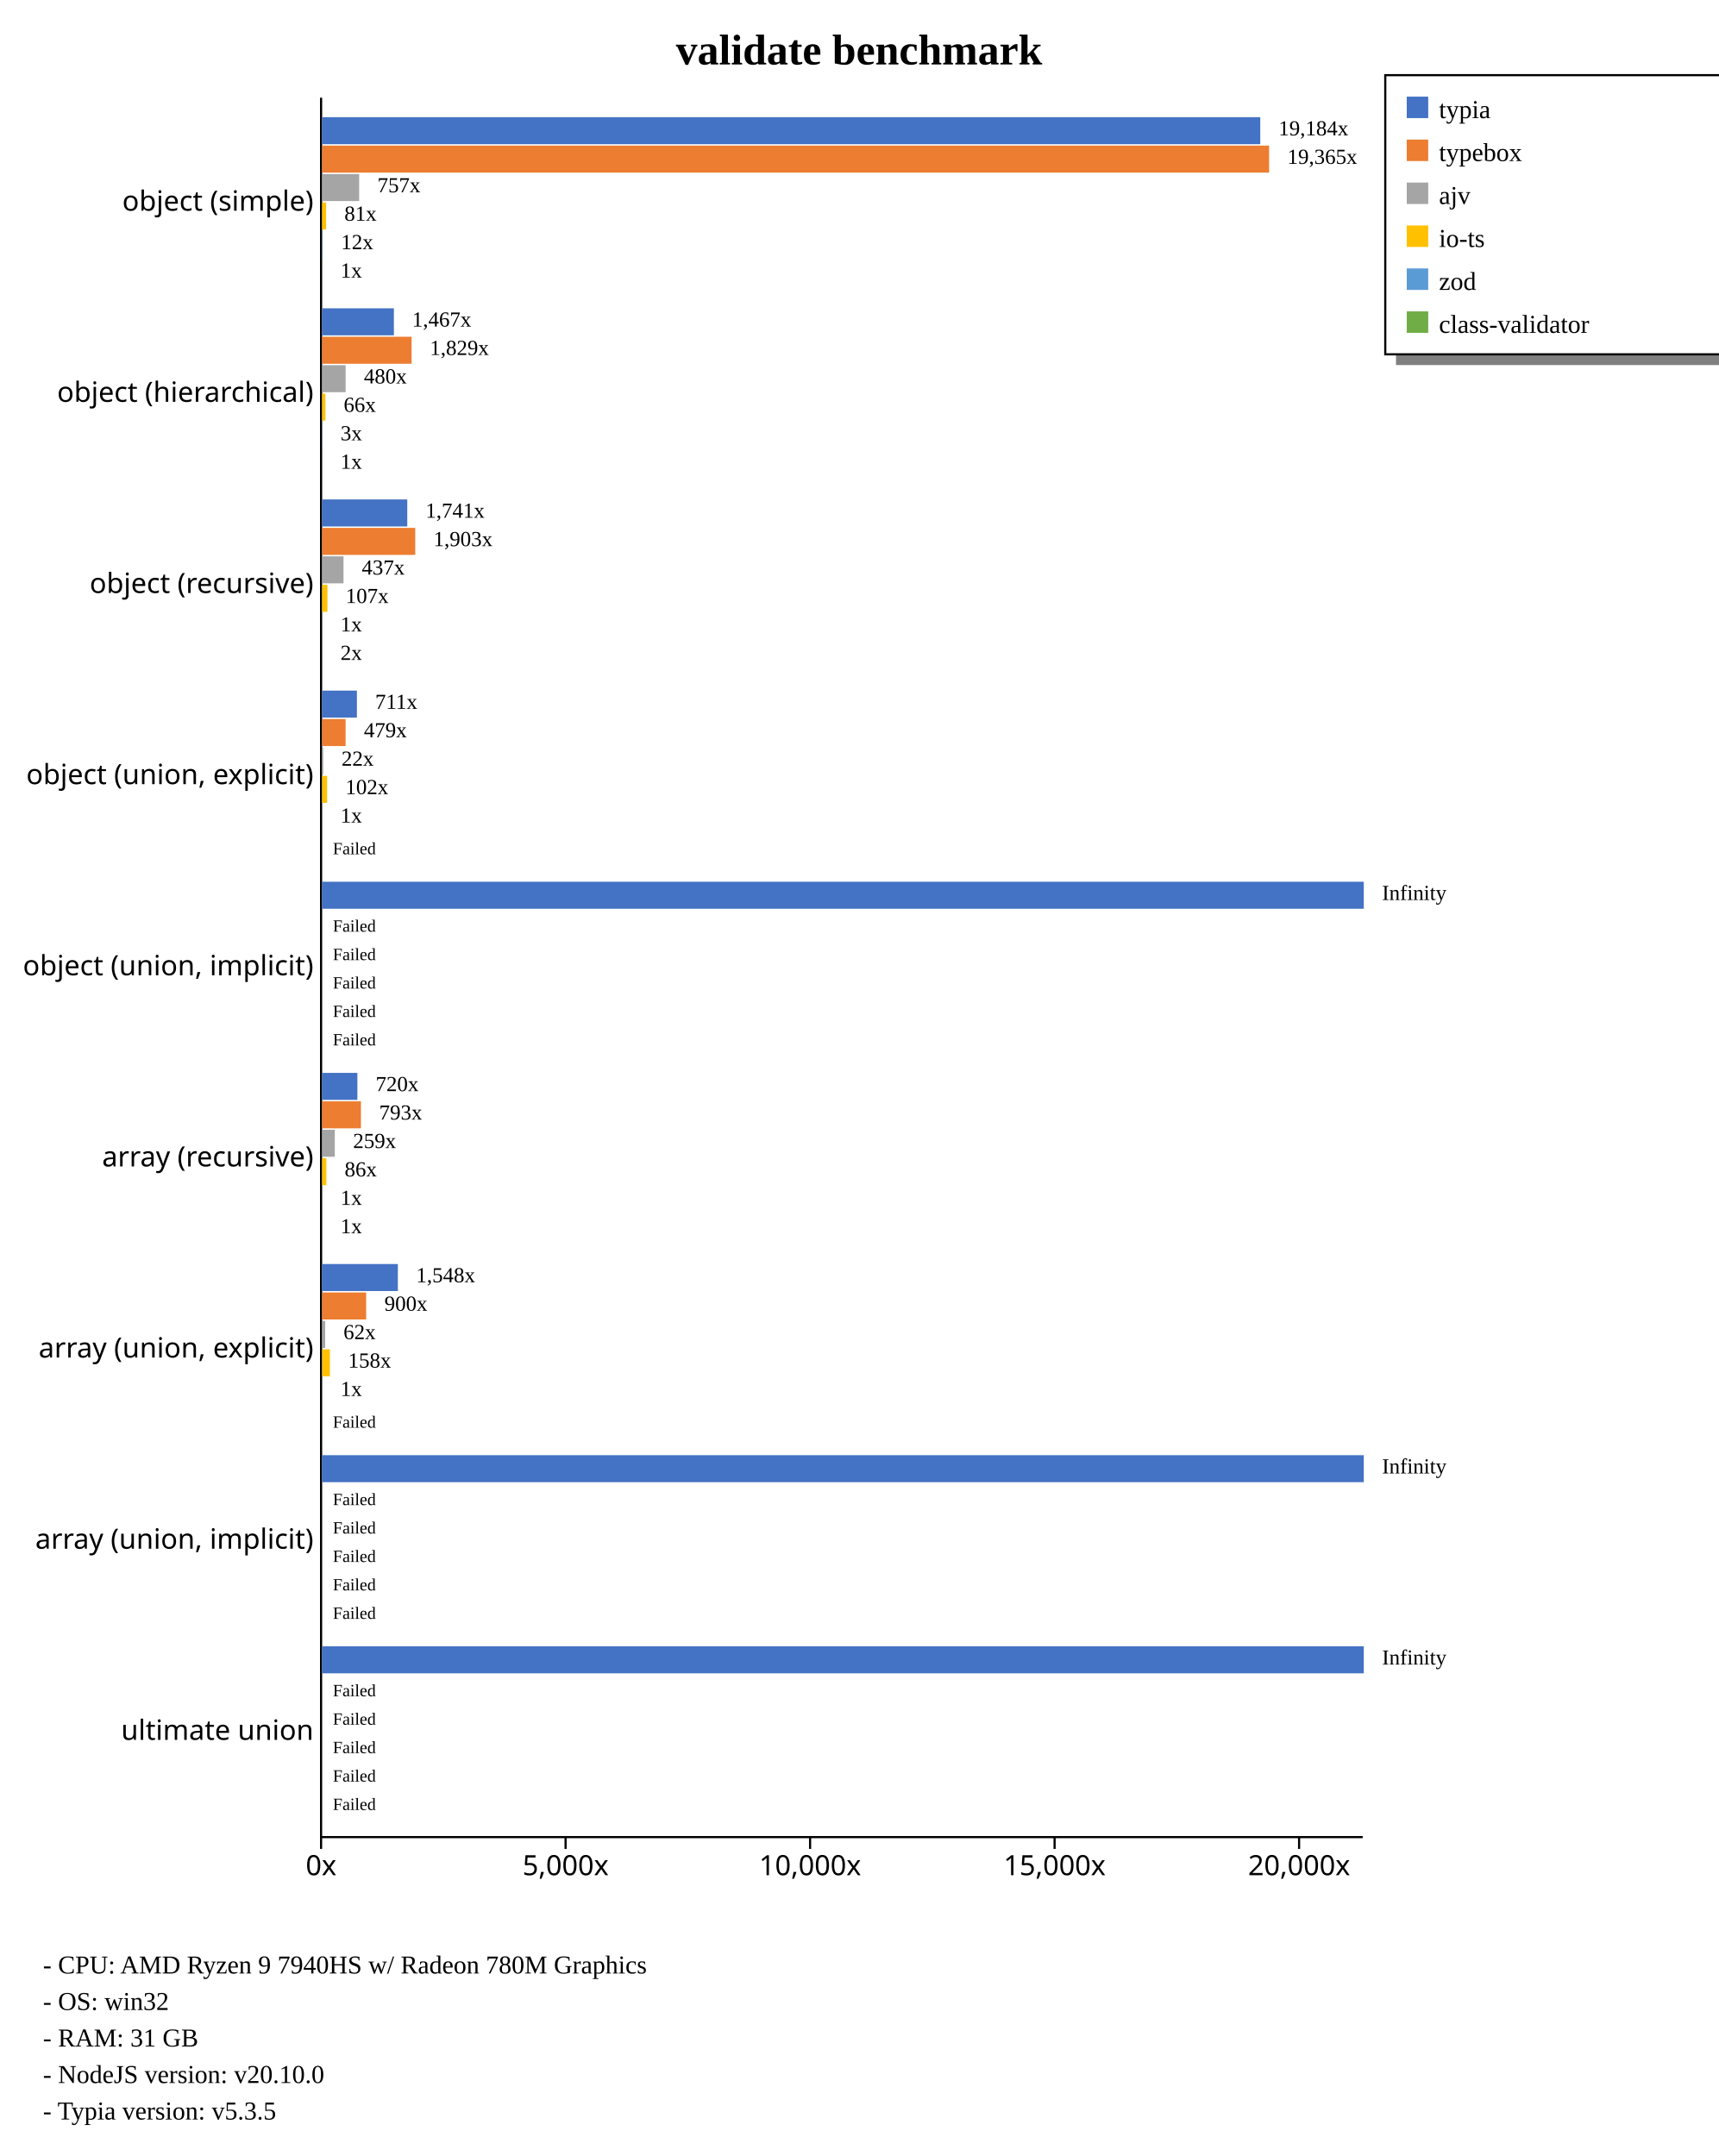
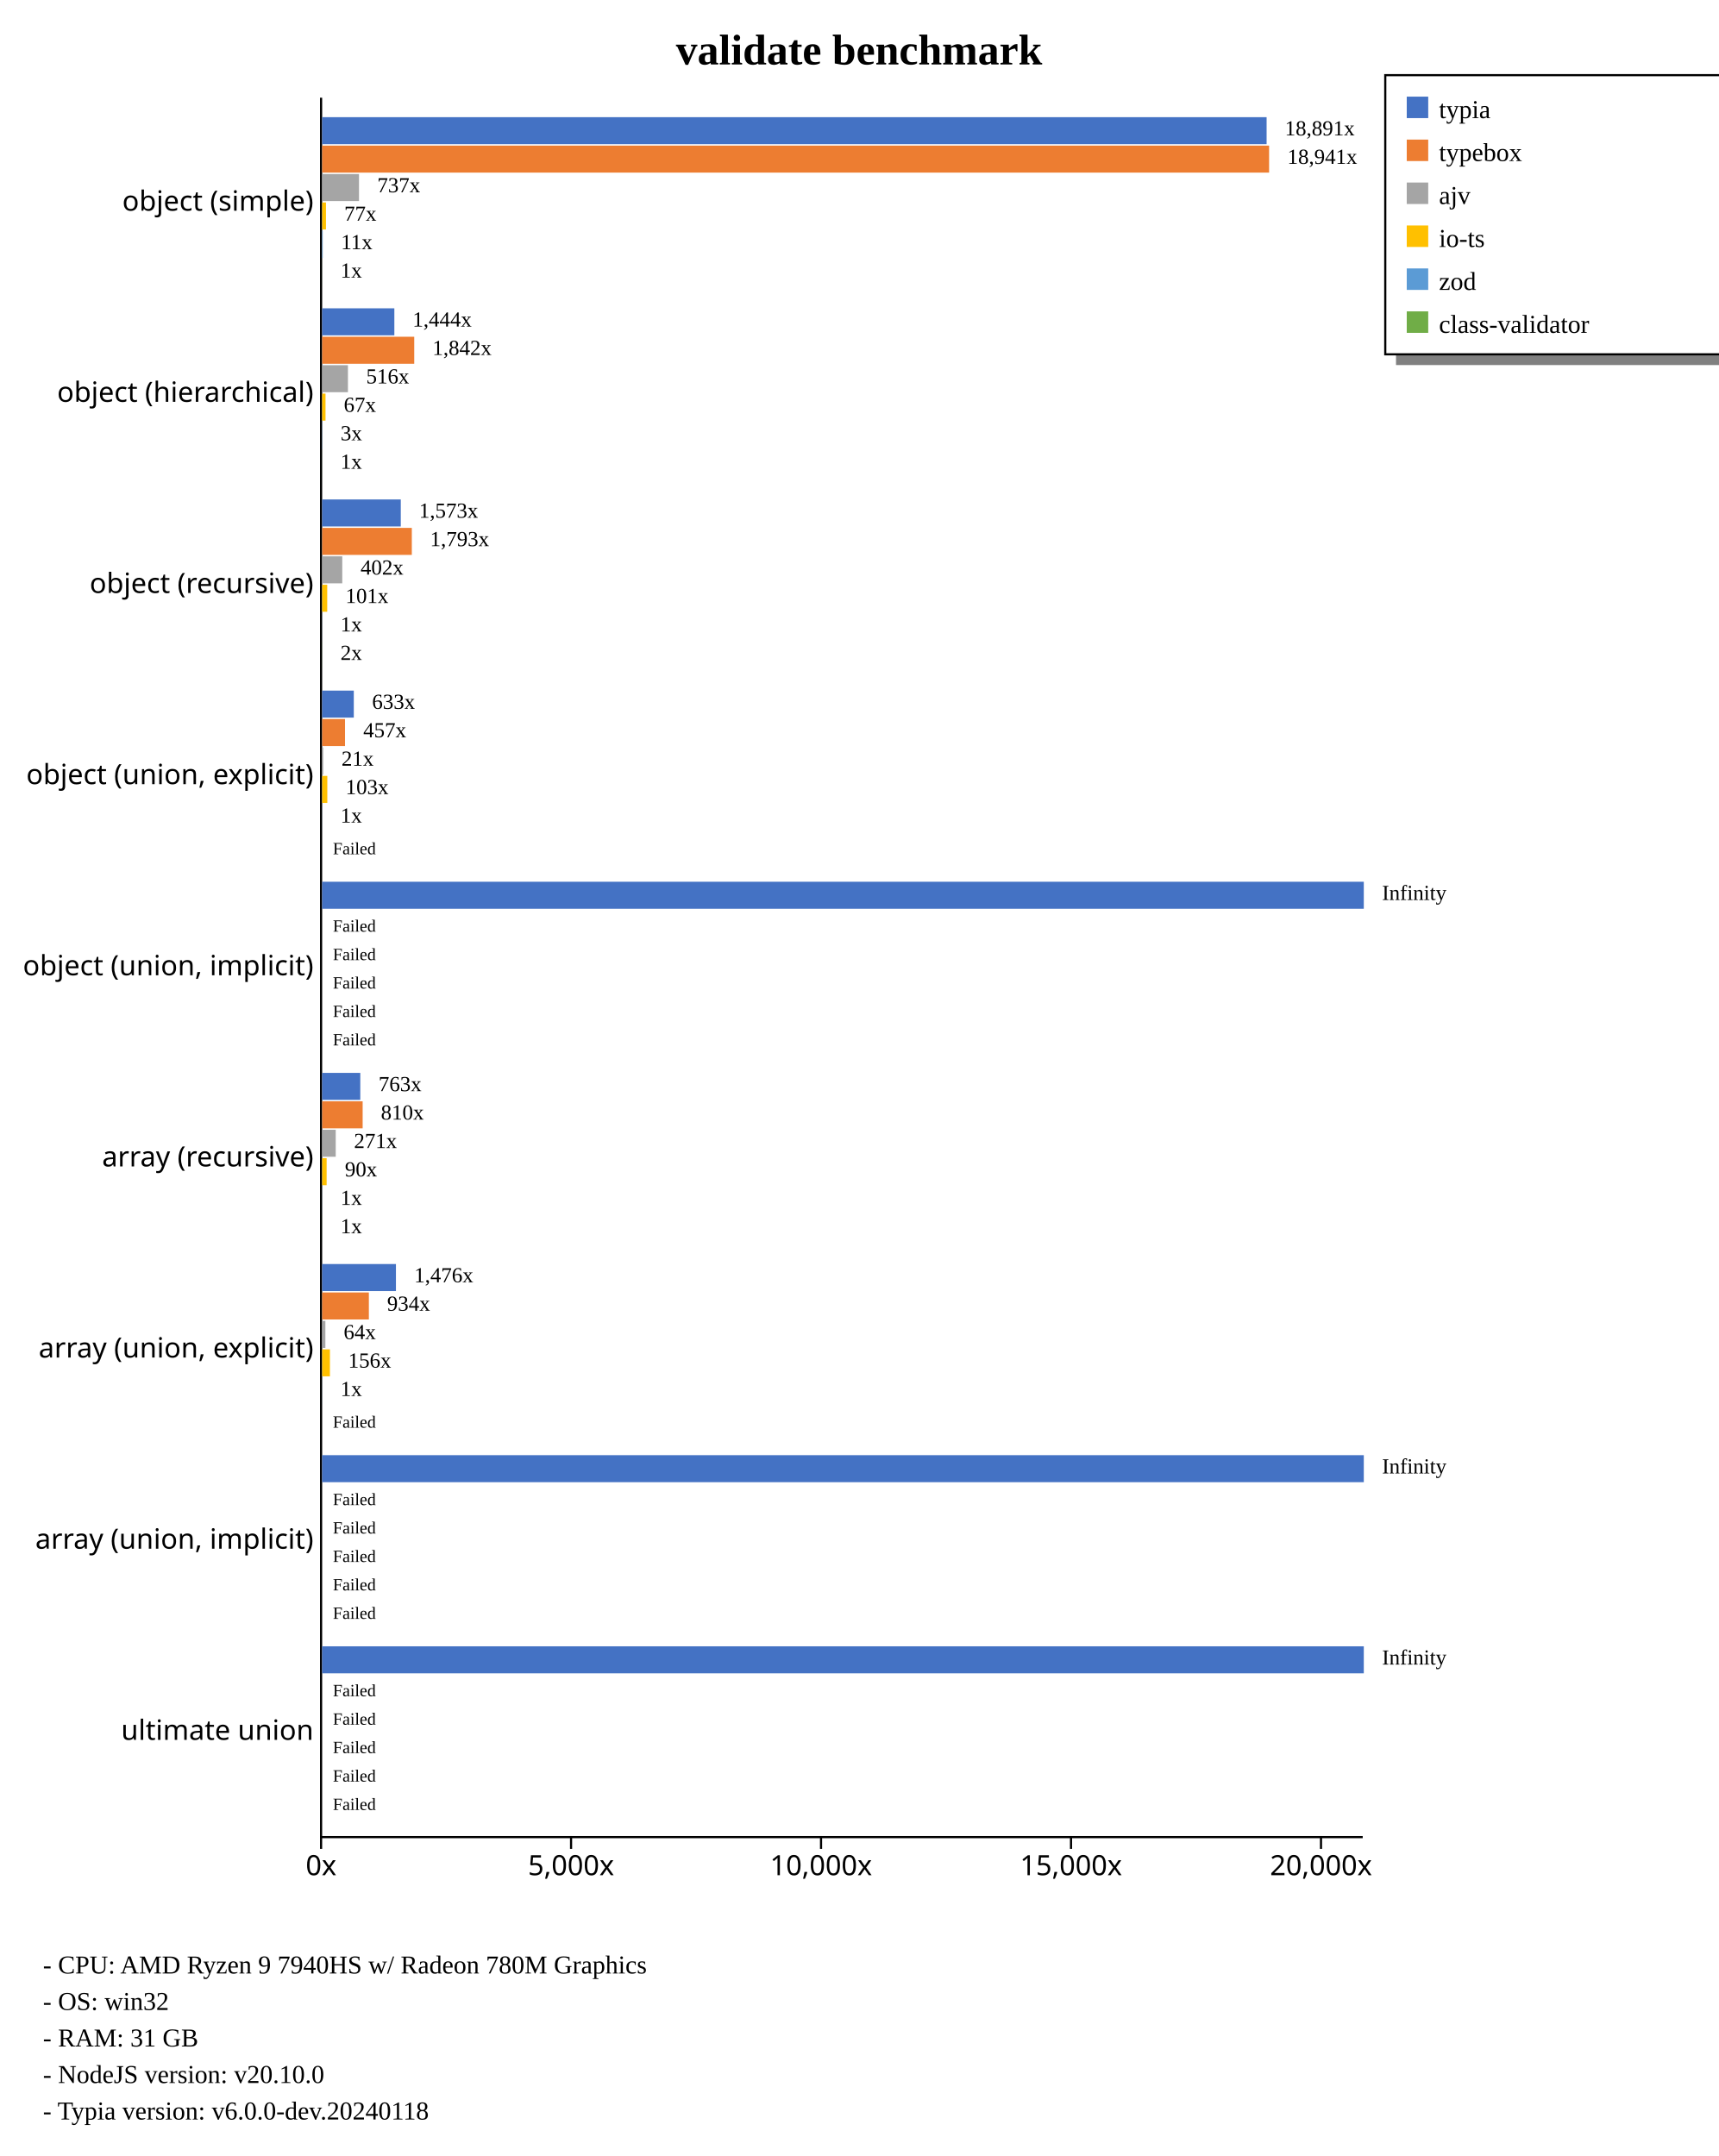
<svg xmlns="http://www.w3.org/2000/svg" width="800" height="1004" style="background-color: white;">
  <g class="y axis" transform="translate(149,45)" fill="none" font-size="10" font-family="sans-serif" text-anchor="end" style="font-size: 13px;">
    <path class="domain" stroke="currentColor" d="M0.5,0.5V810.5" />
    <g class="tick" opacity="1" transform="translate(0,48.95604)" style="font-size: 13px;">
      <line stroke="currentColor" x2="0" />
      <text fill="currentColor" x="-3" dy="0.32em">object (simple)    </text>
    </g>
    <g class="tick" opacity="1" transform="translate(0,137.967)" style="font-size: 13px;">
      <line stroke="currentColor" x2="0" />
      <text fill="currentColor" x="-3" dy="0.32em">object (hierarchical)    </text>
    </g>
    <g class="tick" opacity="1" transform="translate(0,226.978)" style="font-size: 13px;">
      <line stroke="currentColor" x2="0" />
      <text fill="currentColor" x="-3" dy="0.32em">object (recursive)    </text>
    </g>
    <g class="tick" opacity="1" transform="translate(0,315.989)" style="font-size: 13px;">
      <line stroke="currentColor" x2="0" />
      <text fill="currentColor" x="-3" dy="0.32em">object (union, explicit)    </text>
    </g>
    <g class="tick" opacity="1" transform="translate(0,405)" style="font-size: 13px;">
      <line stroke="currentColor" x2="0" />
      <text fill="currentColor" x="-3" dy="0.32em">object (union, implicit)    </text>
    </g>
    <g class="tick" opacity="1" transform="translate(0,494.011)" style="font-size: 13px;">
      <line stroke="currentColor" x2="0" />
      <text fill="currentColor" x="-3" dy="0.32em">array (recursive)    </text>
    </g>
    <g class="tick" opacity="1" transform="translate(0,583.022)" style="font-size: 13px;">
      <line stroke="currentColor" x2="0" />
      <text fill="currentColor" x="-3" dy="0.32em">array (union, explicit)    </text>
    </g>
    <g class="tick" opacity="1" transform="translate(0,672.033)" style="font-size: 13px;">
      <line stroke="currentColor" x2="0" />
      <text fill="currentColor" x="-3" dy="0.32em">array (union, implicit)    </text>
    </g>
    <g class="tick" opacity="1" transform="translate(0,761.044)" style="font-size: 13px;">
      <line stroke="currentColor" x2="0" />
      <text fill="currentColor" x="-3" dy="0.32em">ultimate union    </text>
    </g>
  </g>
  <g class="x axis" transform="translate(149,855)" fill="none" font-size="10" font-family="sans-serif" text-anchor="middle" style="font-size: 13px;">
    <path class="domain" stroke="currentColor" d="M0.5,0.5H485.5" />
    <g class="tick" opacity="1" transform="translate(0.5,0)" style="font-size: 13px;">
      <line stroke="currentColor" y2="6" />
      <text fill="currentColor" y="9" dy="0.71em">0x</text>
    </g>
-     <g class="tick" opacity="1" transform="translate(114.3437,0)" style="font-size: 13px;">
+     <g class="tick" opacity="1" transform="translate(116.8931,0)" style="font-size: 13px;">
      <line stroke="currentColor" y2="6" />
      <text fill="currentColor" y="9" dy="0.71em">5,000x</text>
    </g>
-     <g class="tick" opacity="1" transform="translate(228.1874,0)" style="font-size: 13px;">
+     <g class="tick" opacity="1" transform="translate(233.2861,0)" style="font-size: 13px;">
      <line stroke="currentColor" y2="6" />
      <text fill="currentColor" y="9" dy="0.71em">10,000x</text>
    </g>
-     <g class="tick" opacity="1" transform="translate(342.0311,0)" style="font-size: 13px;">
+     <g class="tick" opacity="1" transform="translate(349.6792,0)" style="font-size: 13px;">
      <line stroke="currentColor" y2="6" />
      <text fill="currentColor" y="9" dy="0.71em">15,000x</text>
    </g>
-     <g class="tick" opacity="1" transform="translate(455.8747,0)" style="font-size: 13px;">
+     <g class="tick" opacity="1" transform="translate(466.0722,0)" style="font-size: 13px;">
      <line stroke="currentColor" y2="6" />
      <text fill="currentColor" y="9" dy="0.71em">20,000x</text>
    </g>
  </g>
  <text transform="translate(400, 30)" style="text-anchor: middle; font-size: 20px; font-weight: bold;">validate benchmark</text>
  <rect x="650" y="165" width="230" height="5" fill="gray" />
  <rect x="645" y="35" width="230" height="130" fill="none" stroke="black" />
  <rect x="655" y="45" width="10" height="10" style="fill: #4472c4;" />
  <text x="670" y="55" style="font-size: 12px;">typia</text>
  <rect x="655" y="65" width="10" height="10" style="fill: #ed7d31;" />
  <text x="670" y="75" style="font-size: 12px;">typebox</text>
  <rect x="655" y="85" width="10" height="10" style="fill: #a5a5a5;" />
  <text x="670" y="95" style="font-size: 12px;">ajv</text>
  <rect x="655" y="105" width="10" height="10" style="fill: #ffc000;" />
  <text x="670" y="115" style="font-size: 12px;">io-ts</text>
  <rect x="655" y="125" width="10" height="10" style="fill: #5b9bd5;" />
  <text x="670" y="135" style="font-size: 12px;">zod</text>
  <rect x="655" y="145" width="10" height="10" style="fill: #70ad47;" />
  <text x="670" y="155" style="font-size: 12px;">class-validator</text>
  <text x="20" y="919" style="font-size: 12px;">  - CPU: AMD Ryzen 9 7940HS w/ Radeon 780M Graphics</text>
  <text x="20" y="936" style="font-size: 12px;">  - OS: win32</text>
  <text x="20" y="953" style="font-size: 12px;">  - RAM: 31 GB</text>
  <text x="20" y="970" style="font-size: 12px;">  - NodeJS version: v20.10.0</text>
-   <text x="20" y="987" style="font-size: 12px;">  - Typia version: v5.3.5</text>
+   <text x="20" y="987" style="font-size: 12px;">  - Typia version: v6.0.0-dev.20240118</text>
  <g style="font-size: 13px;">
    <g style="font-size: 13px;">
-       <rect x="150" y="54.563" width="436.799" height="12.579" fill="#4472c4" />
+       <rect x="150" y="54.563" width="439.749" height="12.579" fill="#4472c4" />
      <rect x="150" y="67.804" width="440.909" height="12.579" fill="#ed7d31" />
-       <rect x="150" y="81.046" width="17.229" height="12.579" fill="#a5a5a5" />
-       <rect x="150" y="94.287" width="1.851" height="12.579" fill="#ffc000" />
-       <rect x="150" y="107.528" width="0.273" height="12.579" fill="#5b9bd5" />
+       <rect x="150" y="81.046" width="17.153" height="12.579" fill="#a5a5a5" />
+       <rect x="150" y="94.287" width="1.784" height="12.579" fill="#ffc000" />
+       <rect x="150" y="107.528" width="0.265" height="12.579" fill="#5b9bd5" />
      <rect x="150" y="120.77" width="0.023" height="12.579" fill="#70ad47" />
-       <text class="label" x="595.299" y="63.063" font-size="10px">19,184x</text>
-       <text class="label" x="599.409" y="76.304" font-size="10px">19,365x</text>
-       <text class="label" x="175.729" y="89.546" font-size="10px">757x</text>
-       <text class="label" x="160.351" y="102.787" font-size="10px">81x</text>
-       <text class="label" x="158.773" y="116.028" font-size="10px">12x</text>
+       <text class="label" x="598.249" y="63.063" font-size="10px">18,891x</text>
+       <text class="label" x="599.409" y="76.304" font-size="10px">18,941x</text>
+       <text class="label" x="175.653" y="89.546" font-size="10px">737x</text>
+       <text class="label" x="160.284" y="102.787" font-size="10px">77x</text>
+       <text class="label" x="158.765" y="116.028" font-size="10px">11x</text>
      <text class="label" x="158.523" y="129.27" font-size="10px">1x</text>
-       <text class="label" x="591.799" y="64.563" font-size="8px" />
+       <text class="label" x="594.749" y="64.563" font-size="8px" />
      <text class="label" x="595.909" y="77.804" font-size="8px" />
-       <text class="label" x="172.229" y="91.046" font-size="8px" />
-       <text class="label" x="156.851" y="104.287" font-size="8px" />
-       <text class="label" x="155.273" y="117.528" font-size="8px" />
+       <text class="label" x="172.153" y="91.046" font-size="8px" />
+       <text class="label" x="156.784" y="104.287" font-size="8px" />
+       <text class="label" x="155.265" y="117.528" font-size="8px" />
      <text class="label" x="155.023" y="130.77" font-size="8px" />
    </g>
    <g style="font-size: 13px;">
-       <rect x="150" y="143.574" width="33.402" height="12.579" fill="#4472c4" />
-       <rect x="150" y="156.815" width="41.637" height="12.579" fill="#ed7d31" />
-       <rect x="150" y="170.057" width="10.922" height="12.579" fill="#a5a5a5" />
-       <rect x="150" y="183.298" width="1.506" height="12.579" fill="#ffc000" />
-       <rect x="150" y="196.539" width="0.075" height="12.579" fill="#5b9bd5" />
+       <rect x="150" y="143.574" width="33.613" height="12.579" fill="#4472c4" />
+       <rect x="150" y="156.815" width="42.873" height="12.579" fill="#ed7d31" />
+       <rect x="150" y="170.057" width="12.006" height="12.579" fill="#a5a5a5" />
+       <rect x="150" y="183.298" width="1.563" height="12.579" fill="#ffc000" />
+       <rect x="150" y="196.539" width="0.081" height="12.579" fill="#5b9bd5" />
      <rect x="150" y="209.781" width="0.023" height="12.579" fill="#70ad47" />
-       <text class="label" x="191.902" y="152.074" font-size="10px">1,467x</text>
-       <text class="label" x="200.137" y="165.315" font-size="10px">1,829x</text>
-       <text class="label" x="169.422" y="178.557" font-size="10px">480x</text>
-       <text class="label" x="160.006" y="191.798" font-size="10px">66x</text>
-       <text class="label" x="158.575" y="205.039" font-size="10px">3x</text>
+       <text class="label" x="192.113" y="152.074" font-size="10px">1,444x</text>
+       <text class="label" x="201.373" y="165.315" font-size="10px">1,842x</text>
+       <text class="label" x="170.506" y="178.557" font-size="10px">516x</text>
+       <text class="label" x="160.063" y="191.798" font-size="10px">67x</text>
+       <text class="label" x="158.581" y="205.039" font-size="10px">3x</text>
      <text class="label" x="158.523" y="218.281" font-size="10px">1x</text>
-       <text class="label" x="188.402" y="153.574" font-size="8px" />
-       <text class="label" x="196.637" y="166.815" font-size="8px" />
-       <text class="label" x="165.922" y="180.057" font-size="8px" />
-       <text class="label" x="156.506" y="193.298" font-size="8px" />
-       <text class="label" x="155.075" y="206.539" font-size="8px" />
+       <text class="label" x="188.613" y="153.574" font-size="8px" />
+       <text class="label" x="197.873" y="166.815" font-size="8px" />
+       <text class="label" x="167.006" y="180.057" font-size="8px" />
+       <text class="label" x="156.563" y="193.298" font-size="8px" />
+       <text class="label" x="155.081" y="206.539" font-size="8px" />
      <text class="label" x="155.023" y="219.781" font-size="8px" />
    </g>
    <g style="font-size: 13px;">
-       <rect x="150" y="232.585" width="39.631" height="12.579" fill="#4472c4" />
-       <rect x="150" y="245.826" width="43.339" height="12.579" fill="#ed7d31" />
-       <rect x="150" y="259.068" width="9.942" height="12.579" fill="#a5a5a5" />
-       <rect x="150" y="272.309" width="2.442" height="12.579" fill="#ffc000" />
+       <rect x="150" y="232.585" width="36.61" height="12.579" fill="#4472c4" />
+       <rect x="150" y="245.826" width="41.746" height="12.579" fill="#ed7d31" />
+       <rect x="150" y="259.068" width="9.363" height="12.579" fill="#a5a5a5" />
+       <rect x="150" y="272.309" width="2.36" height="12.579" fill="#ffc000" />
      <rect x="150" y="285.55" width="0.023" height="12.579" fill="#5b9bd5" />
-       <rect x="150" y="298.792" width="0.038" height="12.579" fill="#70ad47" />
-       <text class="label" x="198.131" y="241.085" font-size="10px">1,741x</text>
-       <text class="label" x="201.839" y="254.326" font-size="10px">1,903x</text>
-       <text class="label" x="168.442" y="267.568" font-size="10px">437x</text>
-       <text class="label" x="160.942" y="280.809" font-size="10px">107x</text>
+       <rect x="150" y="298.792" width="0.036" height="12.579" fill="#70ad47" />
+       <text class="label" x="195.11" y="241.085" font-size="10px">1,573x</text>
+       <text class="label" x="200.246" y="254.326" font-size="10px">1,793x</text>
+       <text class="label" x="167.863" y="267.568" font-size="10px">402x</text>
+       <text class="label" x="160.86" y="280.809" font-size="10px">101x</text>
      <text class="label" x="158.523" y="294.05" font-size="10px">1x</text>
-       <text class="label" x="158.538" y="307.292" font-size="10px">2x</text>
-       <text class="label" x="194.631" y="242.585" font-size="8px" />
-       <text class="label" x="198.339" y="255.826" font-size="8px" />
-       <text class="label" x="164.942" y="269.068" font-size="8px" />
-       <text class="label" x="157.442" y="282.309" font-size="8px" />
+       <text class="label" x="158.536" y="307.292" font-size="10px">2x</text>
+       <text class="label" x="191.61" y="242.585" font-size="8px" />
+       <text class="label" x="196.746" y="255.826" font-size="8px" />
+       <text class="label" x="164.363" y="269.068" font-size="8px" />
+       <text class="label" x="157.36" y="282.309" font-size="8px" />
      <text class="label" x="155.023" y="295.55" font-size="8px" />
-       <text class="label" x="155.038" y="308.792" font-size="8px" />
-     </g>
-     <g style="font-size: 13px;">
-       <rect x="150" y="321.596" width="16.183" height="12.579" fill="#4472c4" />
-       <rect x="150" y="334.837" width="10.915" height="12.579" fill="#ed7d31" />
-       <rect x="150" y="348.079" width="0.502" height="12.579" fill="#a5a5a5" />
-       <rect x="150" y="361.32" width="2.313" height="12.579" fill="#ffc000" />
+       <text class="label" x="155.036" y="308.792" font-size="8px" />
+     </g>
+     <g style="font-size: 13px;">
+       <rect x="150" y="321.596" width="14.733" height="12.579" fill="#4472c4" />
+       <rect x="150" y="334.837" width="10.641" height="12.579" fill="#ed7d31" />
+       <rect x="150" y="348.079" width="0.497" height="12.579" fill="#a5a5a5" />
+       <rect x="150" y="361.32" width="2.402" height="12.579" fill="#ffc000" />
      <rect x="150" y="374.561" width="0.023" height="12.579" fill="#5b9bd5" />
      <rect x="150" y="387.803" width="0" height="12.579" fill="#70ad47" />
-       <text class="label" x="174.683" y="330.096" font-size="10px">711x</text>
-       <text class="label" x="169.415" y="343.337" font-size="10px">479x</text>
-       <text class="label" x="159.002" y="356.579" font-size="10px">22x</text>
-       <text class="label" x="160.813" y="369.82" font-size="10px">102x</text>
+       <text class="label" x="173.233" y="330.096" font-size="10px">633x</text>
+       <text class="label" x="169.141" y="343.337" font-size="10px">457x</text>
+       <text class="label" x="158.997" y="356.579" font-size="10px">21x</text>
+       <text class="label" x="160.902" y="369.82" font-size="10px">103x</text>
      <text class="label" x="158.523" y="383.061" font-size="10px">1x</text>
      <text class="label" x="158.5" y="396.303" font-size="10px" />
-       <text class="label" x="171.183" y="331.596" font-size="8px" />
-       <text class="label" x="165.915" y="344.837" font-size="8px" />
-       <text class="label" x="155.502" y="358.079" font-size="8px" />
-       <text class="label" x="157.313" y="371.32" font-size="8px" />
+       <text class="label" x="169.733" y="331.596" font-size="8px" />
+       <text class="label" x="165.641" y="344.837" font-size="8px" />
+       <text class="label" x="155.497" y="358.079" font-size="8px" />
+       <text class="label" x="157.402" y="371.32" font-size="8px" />
      <text class="label" x="155.023" y="384.561" font-size="8px" />
      <text class="label" x="155" y="397.803" font-size="8px">Failed</text>
    </g>
    <g style="font-size: 13px;">
      <rect x="150" y="410.607" width="485" height="12.579" fill="#4472c4" />
      <rect x="150" y="423.848" width="0" height="12.579" fill="#ed7d31" />
      <rect x="150" y="437.09" width="0" height="12.579" fill="#a5a5a5" />
      <rect x="150" y="450.331" width="0" height="12.579" fill="#ffc000" />
      <rect x="150" y="463.572" width="0" height="12.579" fill="#5b9bd5" />
      <rect x="150" y="476.814" width="0" height="12.579" fill="#70ad47" />
      <text class="label" x="643.5" y="419.107" font-size="10px">Infinity</text>
      <text class="label" x="158.5" y="432.348" font-size="10px" />
      <text class="label" x="158.5" y="445.59" font-size="10px" />
      <text class="label" x="158.5" y="458.831" font-size="10px" />
      <text class="label" x="158.5" y="472.072" font-size="10px" />
      <text class="label" x="158.5" y="485.314" font-size="10px" />
      <text class="label" x="640" y="420.607" font-size="8px" />
      <text class="label" x="155" y="433.848" font-size="8px">Failed</text>
      <text class="label" x="155" y="447.09" font-size="8px">Failed</text>
      <text class="label" x="155" y="460.331" font-size="8px">Failed</text>
      <text class="label" x="155" y="473.572" font-size="8px">Failed</text>
      <text class="label" x="155" y="486.814" font-size="8px">Failed</text>
    </g>
    <g style="font-size: 13px;">
-       <rect x="150" y="499.618" width="16.4" height="12.579" fill="#4472c4" />
-       <rect x="150" y="512.859" width="18.058" height="12.579" fill="#ed7d31" />
-       <rect x="150" y="526.101" width="5.887" height="12.579" fill="#a5a5a5" />
-       <rect x="150" y="539.342" width="1.957" height="12.579" fill="#ffc000" />
-       <rect x="150" y="552.583" width="0.023" height="12.579" fill="#5b9bd5" />
+       <rect x="150" y="499.618" width="17.754" height="12.579" fill="#4472c4" />
+       <rect x="150" y="512.859" width="18.852" height="12.579" fill="#ed7d31" />
+       <rect x="150" y="526.101" width="6.316" height="12.579" fill="#a5a5a5" />
+       <rect x="150" y="539.342" width="2.086" height="12.579" fill="#ffc000" />
+       <rect x="150" y="552.583" width="0.025" height="12.579" fill="#5b9bd5" />
      <rect x="150" y="565.825" width="0.023" height="12.579" fill="#70ad47" />
-       <text class="label" x="174.9" y="508.118" font-size="10px">720x</text>
-       <text class="label" x="176.558" y="521.359" font-size="10px">793x</text>
-       <text class="label" x="164.387" y="534.601" font-size="10px">259x</text>
-       <text class="label" x="160.457" y="547.842" font-size="10px">86x</text>
-       <text class="label" x="158.523" y="561.083" font-size="10px">1x</text>
+       <text class="label" x="176.254" y="508.118" font-size="10px">763x</text>
+       <text class="label" x="177.352" y="521.359" font-size="10px">810x</text>
+       <text class="label" x="164.816" y="534.601" font-size="10px">271x</text>
+       <text class="label" x="160.586" y="547.842" font-size="10px">90x</text>
+       <text class="label" x="158.525" y="561.083" font-size="10px">1x</text>
      <text class="label" x="158.523" y="574.325" font-size="10px">1x</text>
-       <text class="label" x="171.4" y="509.618" font-size="8px" />
-       <text class="label" x="173.058" y="522.859" font-size="8px" />
-       <text class="label" x="160.887" y="536.101" font-size="8px" />
-       <text class="label" x="156.957" y="549.342" font-size="8px" />
-       <text class="label" x="155.023" y="562.583" font-size="8px" />
+       <text class="label" x="172.754" y="509.618" font-size="8px" />
+       <text class="label" x="173.852" y="522.859" font-size="8px" />
+       <text class="label" x="161.316" y="536.101" font-size="8px" />
+       <text class="label" x="157.086" y="549.342" font-size="8px" />
+       <text class="label" x="155.025" y="562.583" font-size="8px" />
      <text class="label" x="155.023" y="575.825" font-size="8px" />
    </g>
    <g style="font-size: 13px;">
-       <rect x="150" y="588.629" width="35.246" height="12.579" fill="#4472c4" />
-       <rect x="150" y="601.87" width="20.496" height="12.579" fill="#ed7d31" />
-       <rect x="150" y="615.112" width="1.409" height="12.579" fill="#a5a5a5" />
-       <rect x="150" y="628.353" width="3.594" height="12.579" fill="#ffc000" />
+       <rect x="150" y="588.629" width="34.356" height="12.579" fill="#4472c4" />
+       <rect x="150" y="601.87" width="21.748" height="12.579" fill="#ed7d31" />
+       <rect x="150" y="615.112" width="1.495" height="12.579" fill="#a5a5a5" />
+       <rect x="150" y="628.353" width="3.621" height="12.579" fill="#ffc000" />
      <rect x="150" y="641.594" width="0.023" height="12.579" fill="#5b9bd5" />
      <rect x="150" y="654.836" width="0" height="12.579" fill="#70ad47" />
-       <text class="label" x="193.746" y="597.129" font-size="10px">1,548x</text>
-       <text class="label" x="178.996" y="610.37" font-size="10px">900x</text>
-       <text class="label" x="159.909" y="623.612" font-size="10px">62x</text>
-       <text class="label" x="162.094" y="636.853" font-size="10px">158x</text>
+       <text class="label" x="192.856" y="597.129" font-size="10px">1,476x</text>
+       <text class="label" x="180.248" y="610.37" font-size="10px">934x</text>
+       <text class="label" x="159.995" y="623.612" font-size="10px">64x</text>
+       <text class="label" x="162.121" y="636.853" font-size="10px">156x</text>
      <text class="label" x="158.523" y="650.094" font-size="10px">1x</text>
      <text class="label" x="158.5" y="663.336" font-size="10px" />
-       <text class="label" x="190.246" y="598.629" font-size="8px" />
-       <text class="label" x="175.496" y="611.87" font-size="8px" />
-       <text class="label" x="156.409" y="625.112" font-size="8px" />
-       <text class="label" x="158.594" y="638.353" font-size="8px" />
+       <text class="label" x="189.356" y="598.629" font-size="8px" />
+       <text class="label" x="176.748" y="611.87" font-size="8px" />
+       <text class="label" x="156.495" y="625.112" font-size="8px" />
+       <text class="label" x="158.621" y="638.353" font-size="8px" />
      <text class="label" x="155.023" y="651.594" font-size="8px" />
      <text class="label" x="155" y="664.836" font-size="8px">Failed</text>
    </g>
    <g style="font-size: 13px;">
      <rect x="150" y="677.64" width="485" height="12.579" fill="#4472c4" />
      <rect x="150" y="690.881" width="0" height="12.579" fill="#ed7d31" />
      <rect x="150" y="704.123" width="0" height="12.579" fill="#a5a5a5" />
      <rect x="150" y="717.364" width="0" height="12.579" fill="#ffc000" />
      <rect x="150" y="730.605" width="0" height="12.579" fill="#5b9bd5" />
      <rect x="150" y="743.847" width="0" height="12.579" fill="#70ad47" />
      <text class="label" x="643.5" y="686.14" font-size="10px">Infinity</text>
      <text class="label" x="158.5" y="699.381" font-size="10px" />
      <text class="label" x="158.5" y="712.623" font-size="10px" />
      <text class="label" x="158.5" y="725.864" font-size="10px" />
      <text class="label" x="158.5" y="739.105" font-size="10px" />
      <text class="label" x="158.5" y="752.347" font-size="10px" />
      <text class="label" x="640" y="687.64" font-size="8px" />
      <text class="label" x="155" y="700.881" font-size="8px">Failed</text>
      <text class="label" x="155" y="714.123" font-size="8px">Failed</text>
      <text class="label" x="155" y="727.364" font-size="8px">Failed</text>
      <text class="label" x="155" y="740.605" font-size="8px">Failed</text>
      <text class="label" x="155" y="753.847" font-size="8px">Failed</text>
    </g>
    <g style="font-size: 13px;">
      <rect x="150" y="766.651" width="485" height="12.579" fill="#4472c4" />
      <rect x="150" y="779.892" width="0" height="12.579" fill="#ed7d31" />
      <rect x="150" y="793.134" width="0" height="12.579" fill="#a5a5a5" />
      <rect x="150" y="806.375" width="0" height="12.579" fill="#ffc000" />
      <rect x="150" y="819.616" width="0" height="12.579" fill="#5b9bd5" />
      <rect x="150" y="832.858" width="0" height="12.579" fill="#70ad47" />
      <text class="label" x="643.5" y="775.151" font-size="10px">Infinity</text>
      <text class="label" x="158.5" y="788.392" font-size="10px" />
      <text class="label" x="158.5" y="801.634" font-size="10px" />
      <text class="label" x="158.5" y="814.875" font-size="10px" />
      <text class="label" x="158.5" y="828.116" font-size="10px" />
      <text class="label" x="158.5" y="841.358" font-size="10px" />
      <text class="label" x="640" y="776.651" font-size="8px" />
      <text class="label" x="155" y="789.892" font-size="8px">Failed</text>
      <text class="label" x="155" y="803.134" font-size="8px">Failed</text>
      <text class="label" x="155" y="816.375" font-size="8px">Failed</text>
      <text class="label" x="155" y="829.616" font-size="8px">Failed</text>
      <text class="label" x="155" y="842.858" font-size="8px">Failed</text>
    </g>
  </g>
</svg>
